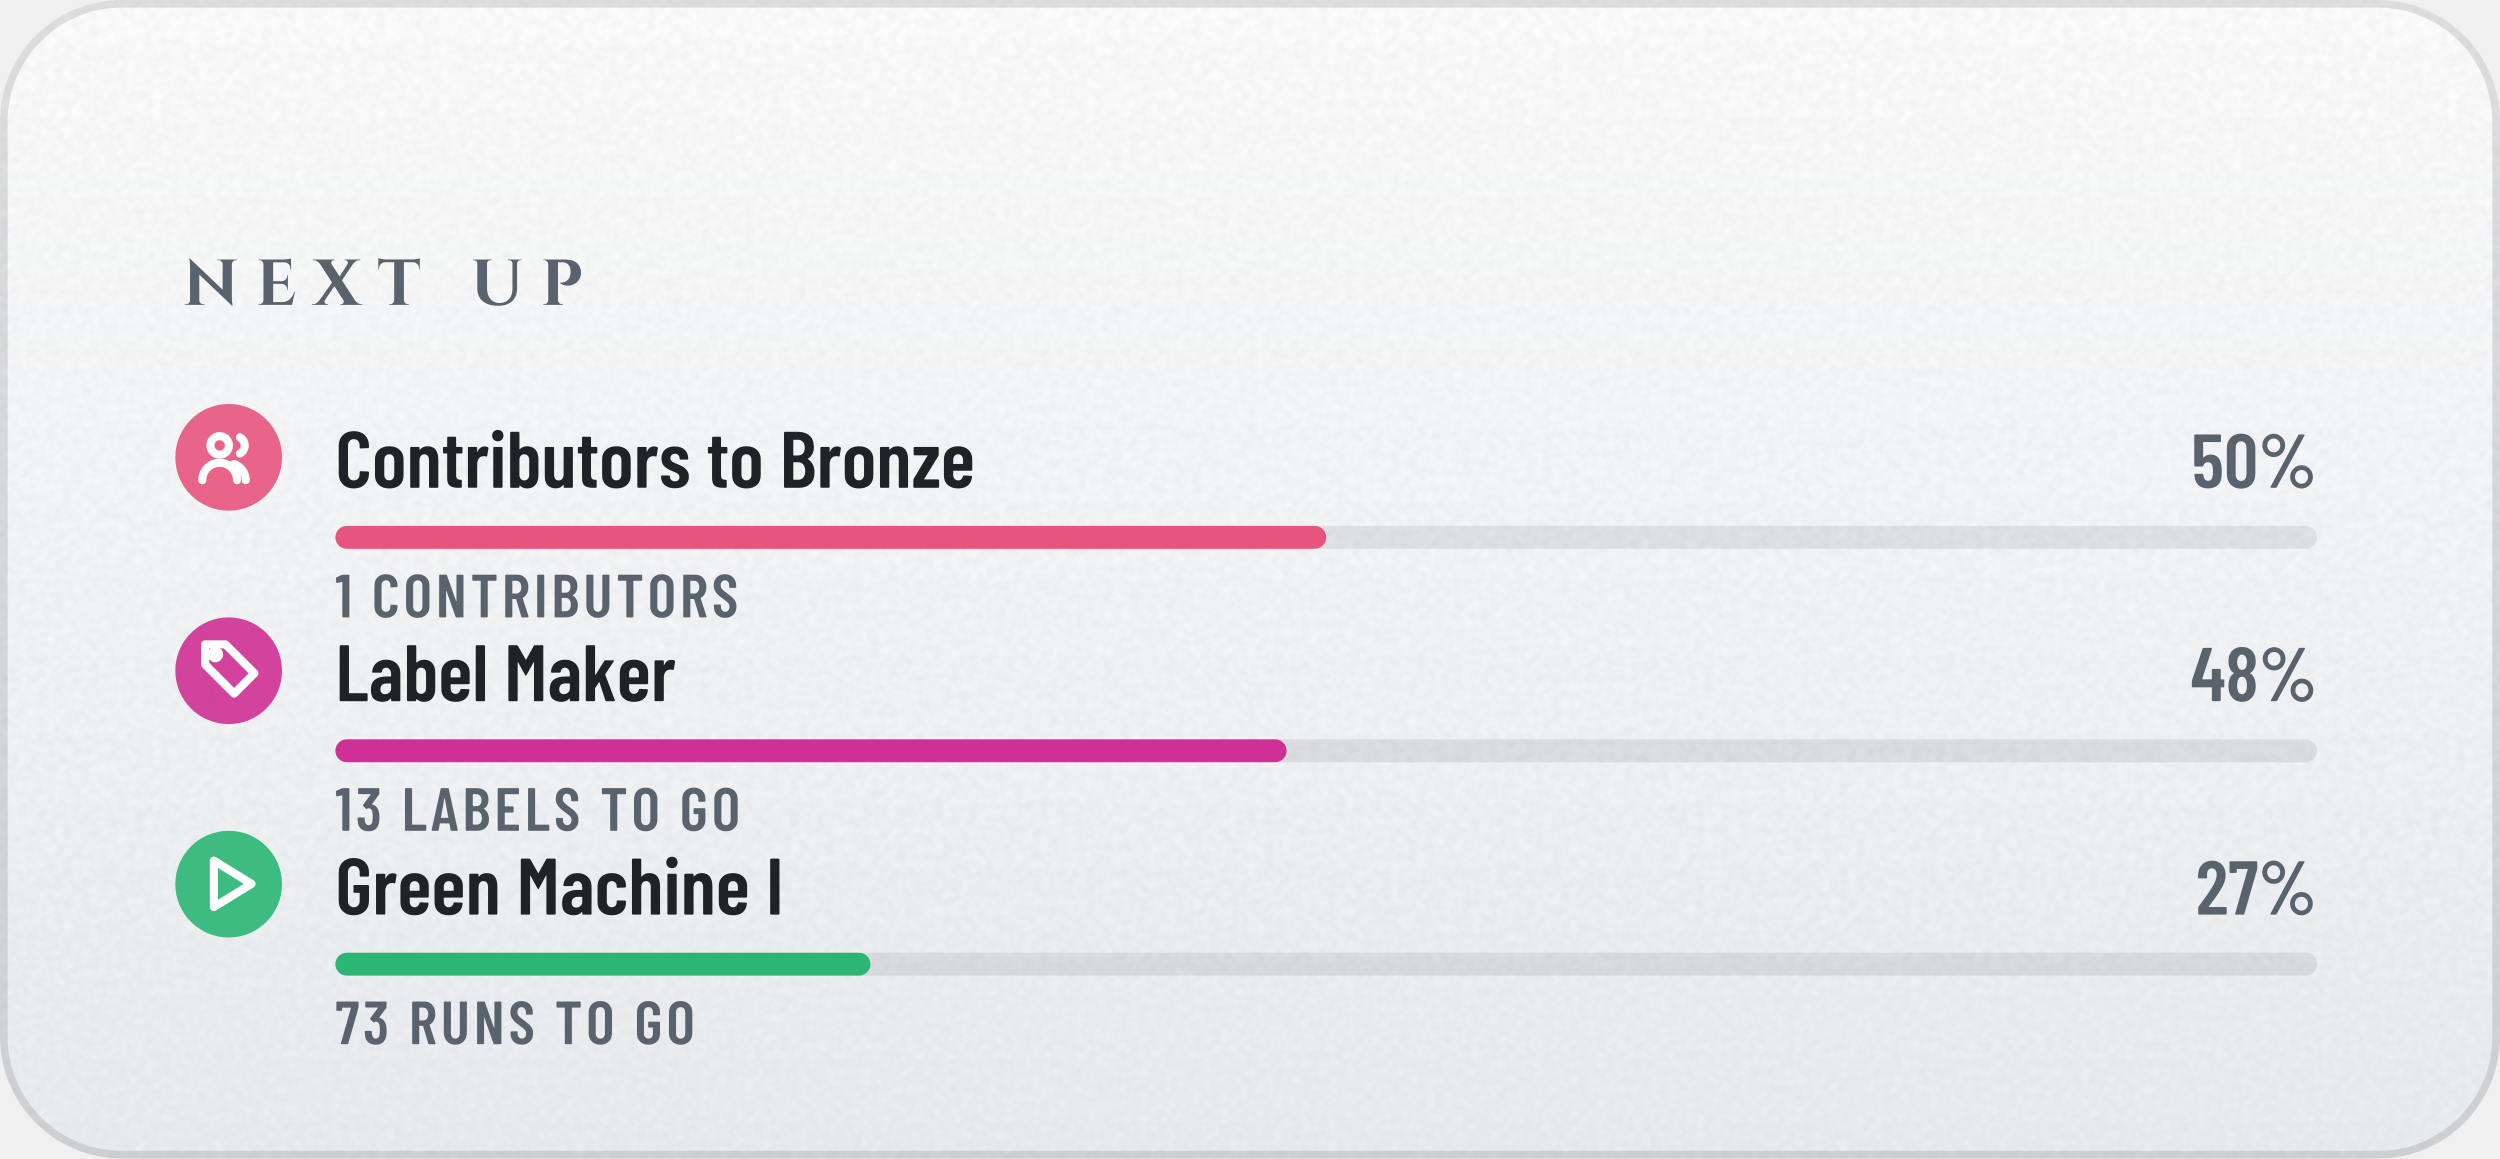
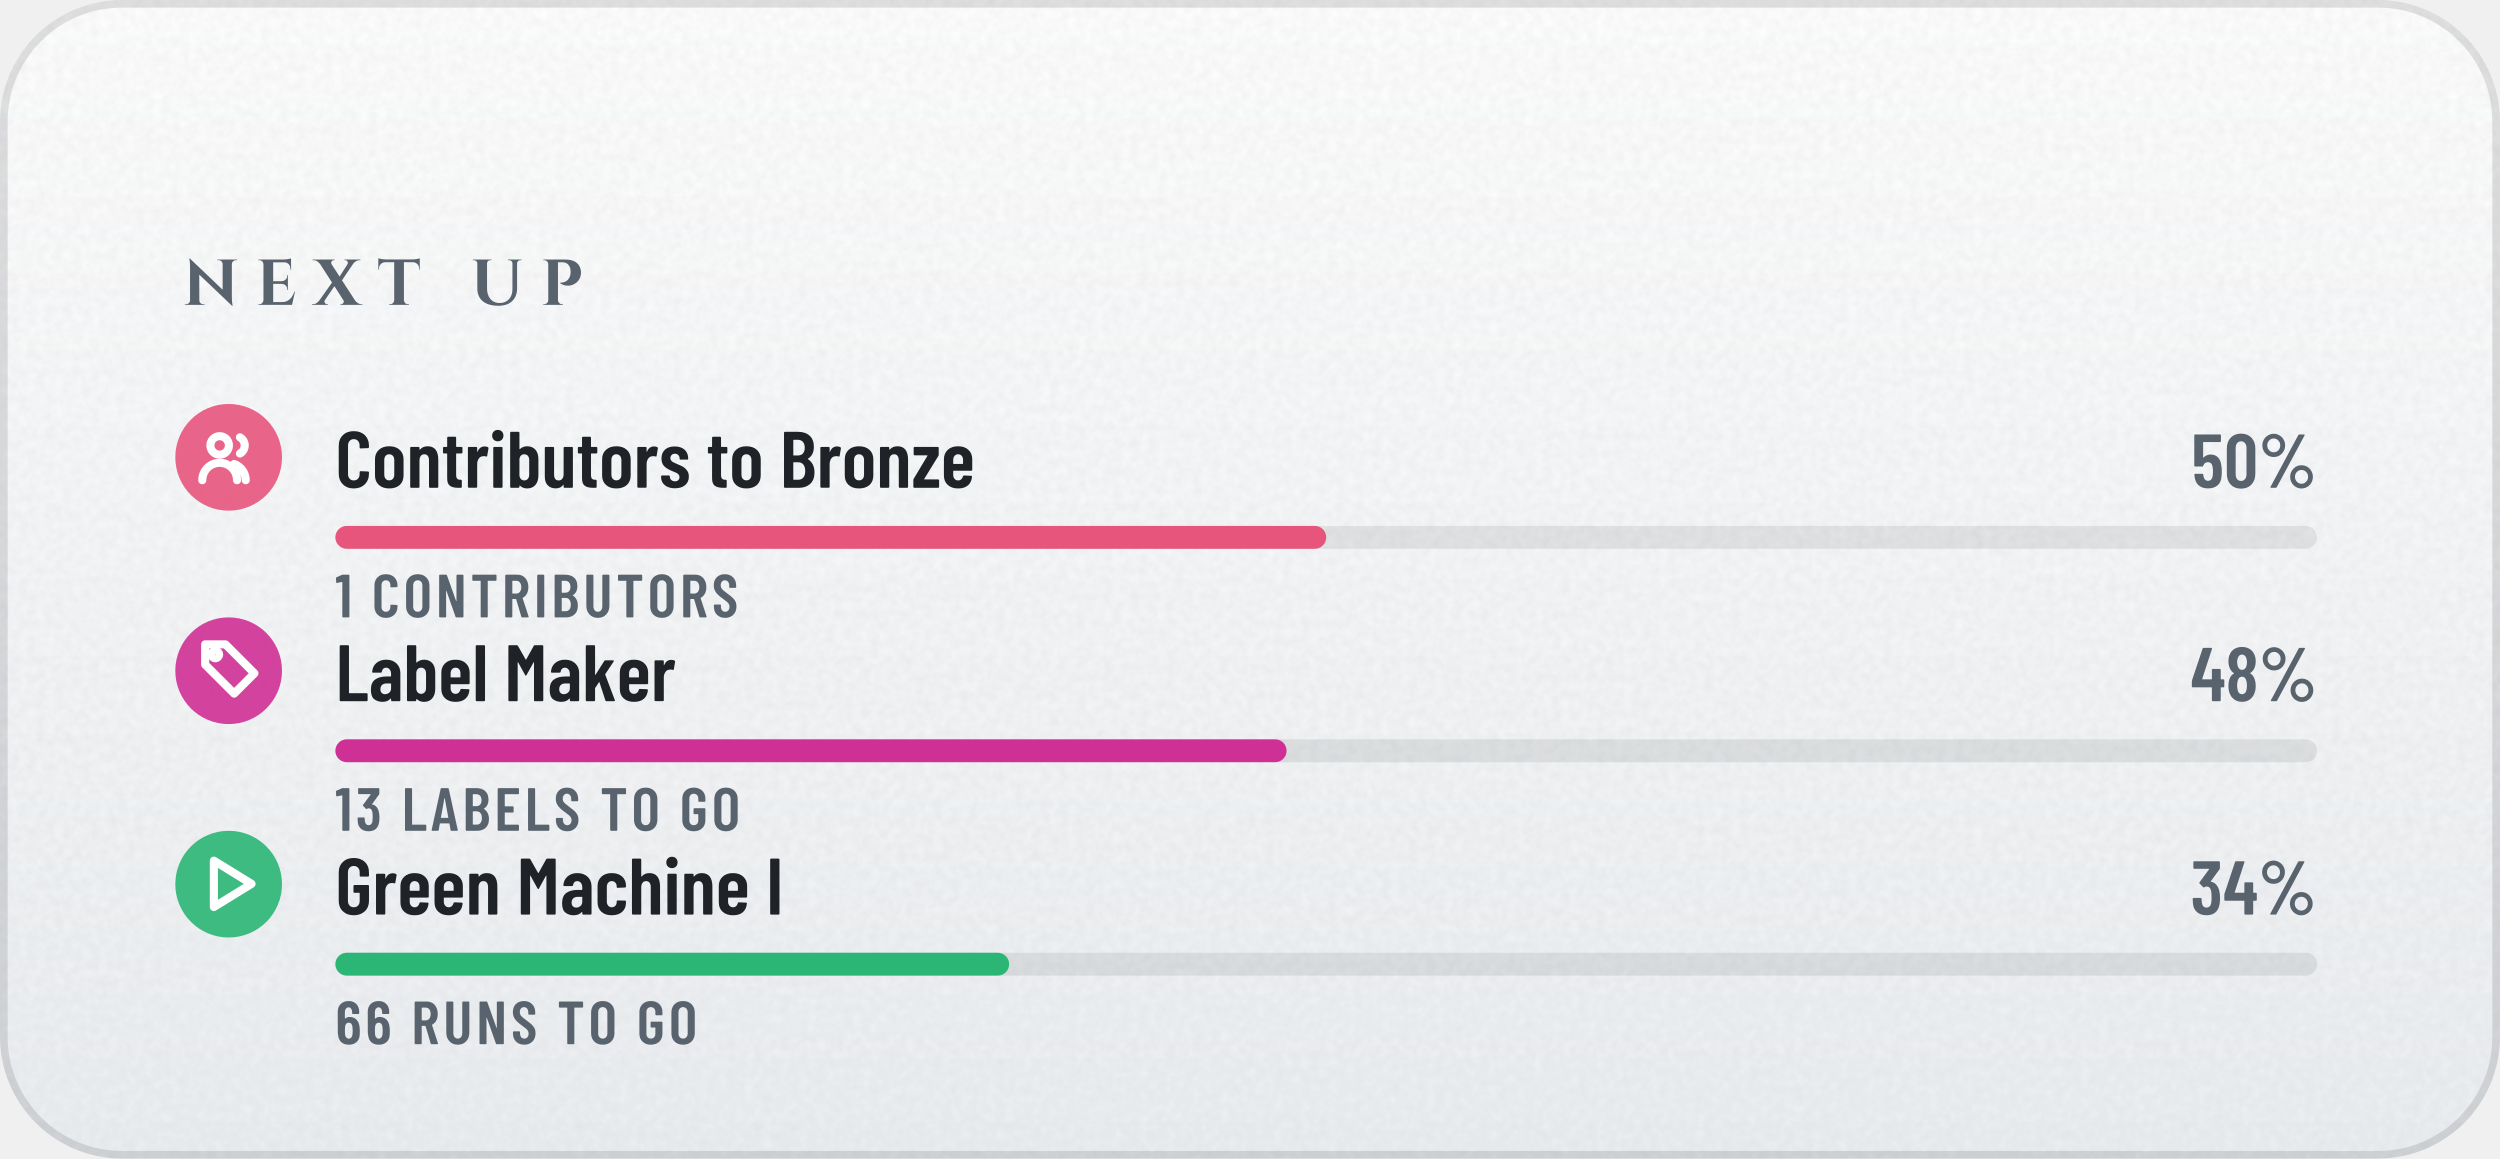
- <svg xmlns="http://www.w3.org/2000/svg" width="328" height="152" viewBox="0 0 328 152" role="img" aria-label="Next up: Contributors to Bronze 50%, Label Maker 48%, Green Machine I 27%">
+ <svg xmlns="http://www.w3.org/2000/svg" width="328" height="152" viewBox="0 0 328 152" role="img" aria-label="Next up: Contributors to Bronze 50%, Label Maker 48%, Green Machine I 34%">
  <defs>
    <linearGradient id="bg" x1="0" y1="0" x2="0" y2="1">
      <stop offset="0" stop-color="#FFFFFF" />
      <stop offset="1" stop-color="#EDF0F3" />
    </linearGradient>
    <clipPath id="card">
      <rect width="328" height="152" rx="16" />
    </clipPath>
    <filter id="grain" x="0" y="0" width="100%" height="100%">
      <feTurbulence type="fractalNoise" baseFrequency=".85" numOctaves="2" stitchTiles="stitch" />
      <feColorMatrix values="0 0 0 0 0 0 0 0 0 0 0 0 0 0 0 0 0 0 .05 0" />
    </filter>
    <radialGradient id="glow" cx=".5" cy=".5" r=".5">
      <stop offset="0" stop-color="#5A626D" stop-opacity="0" />
      <stop offset="1" stop-color="#5A626D" stop-opacity="0" />
    </radialGradient>
    <linearGradient id="mh" x1="0" y1="0" x2="1" y2="0">
      <stop offset="0" stop-color="#252A32" />
      <stop offset="0.2" stop-color="#3A414B" />
      <stop offset="0.4" stop-color="#838B96" />
      <stop offset="0.54" stop-color="#5A626D" />
      <stop offset="0.78" stop-color="#3A414B" />
      <stop offset="1" stop-color="#252A32" />
    </linearGradient>
    <linearGradient id="md" x1="0" y1="0" x2="1" y2="1">
      <stop offset="0" stop-color="#252A32" />
      <stop offset="0.2" stop-color="#3A414B" />
      <stop offset="0.4" stop-color="#838B96" />
      <stop offset="0.54" stop-color="#5A626D" />
      <stop offset="0.78" stop-color="#3A414B" />
      <stop offset="1" stop-color="#252A32" />
    </linearGradient>
    <linearGradient id="mdr" x1="1" y1="1" x2="0" y2="0">
      <stop offset="0" stop-color="#252A32" />
      <stop offset="0.2" stop-color="#3A414B" />
      <stop offset="0.4" stop-color="#838B96" />
      <stop offset="0.54" stop-color="#5A626D" />
      <stop offset="0.78" stop-color="#3A414B" />
      <stop offset="1" stop-color="#252A32" />
    </linearGradient>
    <linearGradient id="dia" x1="0" y1="0" x2="1" y2="0">
      <stop offset="0" stop-color="#2F7DD1" />
      <stop offset=".5" stop-color="#7B61E0" />
      <stop offset="1" stop-color="#C2449A" />
    </linearGradient>
    <linearGradient id="pb" x1="0" y1="0" x2="1" y2="0">
      <stop offset="0" stop-color="#8F5125" />
      <stop offset="1" stop-color="#CC8850" />
    </linearGradient>
    <linearGradient id="shg" x1="0" y1="0" x2="1" y2="0">
      <stop offset="0" stop-color="#FFFFFF" stop-opacity="0" />
      <stop offset=".5" stop-color="#FFFFFF" stop-opacity=".6" />
      <stop offset="1" stop-color="#FFFFFF" stop-opacity="0" />
    </linearGradient>
  </defs>
  <g clip-path="url(#card)">
    <rect width="328" height="152" fill="url(#bg)" />
    <rect width="328" height="152" filter="url(#grain)" />
  </g>
  <rect x=".5" y=".5" width="327" height="151" rx="15.5" fill="none" stroke="#1F2328" stroke-opacity=".13" />
  <g transform="translate(24 40) scale(0.0085 -0.0085)" fill="#59636E">
    <use href="#s78" x="0" />
    <use href="#s69" x="1124" />
    <use href="#s88" x="2015" />
    <use href="#s84" x="3002" />
    <use href="#s85" x="4437" />
    <use href="#s80" x="5517" />
  </g>
  <circle cx="30" cy="60" r="7" fill="#E7557C" fill-opacity=".9" />
  <g transform="translate(25.4 55.4) scale(0.38)" fill="none" stroke="#FFFFFF" stroke-width="2.8" stroke-linecap="round" stroke-linejoin="round">
    <circle cx="9" cy="8" r="3.2" />
    <path d="M3 20a6 6 0 0 1 12 0M16 5.2a3.2 3.2 0 0 1 0 5.6M18 20a6 6 0 0 0-4-5.6" />
  </g>
  <g transform="translate(44 64) scale(0.0105 -0.0105)" fill="#1F2328">
    <use href="#m67" x="0" />
    <use href="#m111" x="457" />
    <use href="#m110" x="889" />
    <use href="#m116" x="1328" />
    <use href="#m114" x="1610" />
    <use href="#m105" x="1923" />
    <use href="#m98" x="2138" />
    <use href="#m117" x="2575" />
    <use href="#m116" x="3013" />
    <use href="#m111" x="3295" />
    <use href="#m114" x="3727" />
    <use href="#m115" x="4040" />
    <use href="#m116" x="4638" />
    <use href="#m111" x="4920" />
    <use href="#m66" x="5552" />
    <use href="#m114" x="6014" />
    <use href="#m111" x="6327" />
    <use href="#m110" x="6759" />
    <use href="#m122" x="7198" />
    <use href="#m101" x="7566" />
  </g>
  <g transform="translate(287.5 64) scale(0.01 -0.01)" fill="#59636E">
    <use href="#m53" x="0" />
    <use href="#m48" x="428" />
    <use href="#m37" x="878" />
  </g>
  <rect x="44" y="69" width="260" height="3" rx="1.5" fill="#1F2328" fill-opacity=".09" />
  <rect x="44" y="69" width="130" height="3" rx="1.5" fill="#E7557C" />
  <g transform="translate(44 81) scale(0.008 -0.008)" fill="#59636E">
    <use href="#m49" x="0" />
    <use href="#m67" x="599" />
    <use href="#m79" x="1118" />
    <use href="#m78" x="1648" />
    <use href="#m84" x="2218" />
    <use href="#m82" x="2732" />
    <use href="#m73" x="3256" />
    <use href="#m66" x="3542" />
    <use href="#m85" x="4066" />
    <use href="#m84" x="4607" />
    <use href="#m79" x="5122" />
    <use href="#m82" x="5651" />
    <use href="#m83" x="6174" />
  </g>
  <circle cx="30" cy="88" r="7" fill="#CF3095" fill-opacity=".9" />
  <g transform="translate(25.4 83.4) scale(0.38)" fill="none" stroke="#FFFFFF" stroke-width="2.8" stroke-linecap="round" stroke-linejoin="round">
    <path d="M11 3H4v7l10 10 7-7z" />
    <circle cx="7.5" cy="6.5" r="1.3" />
  </g>
  <g transform="translate(44 92) scale(0.0105 -0.0105)" fill="#1F2328">
    <use href="#m76" x="0" />
    <use href="#m97" x="415" />
    <use href="#m98" x="849" />
    <use href="#m101" x="1286" />
    <use href="#m108" x="1712" />
    <use href="#m77" x="2111" />
    <use href="#m97" x="2649" />
    <use href="#m107" x="3083" />
    <use href="#m101" x="3516" />
    <use href="#m114" x="3942" />
  </g>
  <g transform="translate(287.4 92) scale(0.01 -0.01)" fill="#59636E">
    <use href="#m52" x="0" />
    <use href="#m56" x="459" />
    <use href="#m37" x="893" />
  </g>
  <rect x="44" y="97" width="260" height="3" rx="1.5" fill="#1F2328" fill-opacity=".09" />
  <rect x="44" y="97" width="124.8" height="3" rx="1.5" fill="#CF3095" />
  <g transform="translate(44 109) scale(0.008 -0.008)" fill="#59636E">
    <use href="#m49" x="0" />
    <use href="#m51" x="336" />
    <use href="#m76" x="1088" />
    <use href="#m65" x="1565" />
    <use href="#m66" x="2084" />
    <use href="#m69" x="2608" />
    <use href="#m76" x="3106" />
    <use href="#m83" x="3583" />
    <use href="#m84" x="4342" />
    <use href="#m79" x="4856" />
    <use href="#m71" x="5648" />
    <use href="#m79" x="6173" />
  </g>
  <circle cx="30" cy="116" r="7" fill="#2BB675" fill-opacity=".9" />
  <g transform="translate(25.4 111.4) scale(0.38)" fill="none" stroke="#FFFFFF" stroke-width="2.8" stroke-linecap="round" stroke-linejoin="round">
    <path d="M7 4l13 8-13 8z" />
  </g>
  <g transform="translate(44 120) scale(0.0105 -0.0105)" fill="#1F2328">
    <use href="#m71" x="0" />
    <use href="#m114" x="462" />
    <use href="#m101" x="775" />
    <use href="#m101" x="1201" />
    <use href="#m110" x="1627" />
    <use href="#m77" x="2266" />
    <use href="#m97" x="2804" />
    <use href="#m99" x="3238" />
    <use href="#m104" x="3660" />
    <use href="#m105" x="4099" />
    <use href="#m110" x="4314" />
    <use href="#m101" x="4753" />
    <use href="#m73" x="5379" />
  </g>
-   <g transform="translate(288.1 120) scale(0.01 -0.01)" fill="#59636E">
-     <use href="#m50" x="0" />
-     <use href="#m55" x="425" />
-     <use href="#m37" x="817" />
+   <g transform="translate(287.4 120) scale(0.01 -0.01)" fill="#59636E">
+     <use href="#m51" x="0" />
+     <use href="#m52" x="426" />
+     <use href="#m37" x="885" />
  </g>
  <rect x="44" y="125" width="260" height="3" rx="1.5" fill="#1F2328" fill-opacity=".09" />
-   <rect x="44" y="125" width="70.2" height="3" rx="1.5" fill="#2BB675" />
+   <rect x="44" y="125" width="88.4" height="3" rx="1.5" fill="#2BB675" />
  <g transform="translate(44 137) scale(0.008 -0.008)" fill="#59636E">
-     <use href="#m55" x="0" />
-     <use href="#m51" x="454" />
-     <use href="#m82" x="1206" />
-     <use href="#m85" x="1729" />
-     <use href="#m78" x="2270" />
-     <use href="#m83" x="2839" />
-     <use href="#m84" x="3598" />
-     <use href="#m79" x="4112" />
-     <use href="#m71" x="4904" />
-     <use href="#m79" x="5429" />
+     <use href="#m54" x="0" />
+     <use href="#m54" x="492" />
+     <use href="#m82" x="1246" />
+     <use href="#m85" x="1769" />
+     <use href="#m78" x="2310" />
+     <use href="#m83" x="2879" />
+     <use href="#m84" x="3638" />
+     <use href="#m79" x="4152" />
+     <use href="#m71" x="4944" />
+     <use href="#m79" x="5469" />
  </g>
  <defs>
    <path id="m37" d="M54 557Q54 598 74 633Q94 668 128 688Q163 709 204 709Q244 709 278 688Q313 668 333 633Q353 598 353 557Q353 515 333 480Q313 445 279 424Q245 404 204 404Q163 404 128 424Q94 445 74 480Q54 515 54 557ZM162 14 526 692Q530 700 541 700H599Q606 700 608 696Q610 692 607 686L243 8Q239 0 228 0H170Q163 0 161 4Q159 8 162 14ZM289 557Q289 594 264 620Q239 647 204 647Q168 647 143 621Q118 595 118 557Q118 519 143 492Q168 466 204 466Q240 466 264 492Q289 519 289 557ZM419 144Q419 185 439 220Q459 255 493 276Q527 296 568 296Q609 296 643 276Q677 255 697 220Q717 185 717 144Q717 102 697 67Q677 32 643 12Q609 -9 568 -9Q527 -9 493 12Q459 32 439 67Q419 102 419 144ZM654 144Q654 182 629 208Q604 234 568 234Q532 234 507 208Q482 182 482 144Q482 106 507 80Q532 53 568 53Q604 53 629 80Q654 106 654 144Z" />
    <path id="m48" d="M38 183V517Q38 604 89 658Q140 711 224 711Q309 711 360 658Q412 604 412 517V183Q412 96 360 42Q309 -11 224 -11Q140 -11 89 42Q38 96 38 183ZM296 176V524Q296 563 276 586Q257 610 224 610Q192 610 173 586Q154 563 154 524V176Q154 137 173 114Q192 90 224 90Q257 90 276 114Q296 137 296 176Z" />
    <path id="m49" d="M122 700H218Q223 700 226 696Q230 693 230 688V12Q230 7 226 4Q223 0 218 0H126Q121 0 118 4Q114 7 114 12V576Q114 578 112 580Q111 582 109 581L27 565H24Q13 565 13 576L10 643Q10 653 18 657L107 697Q114 700 122 700Z" />
-     <path id="m50" d="M173 100H392Q397 100 400 96Q404 93 404 88V12Q404 7 400 4Q397 0 392 0H43Q38 0 34 4Q31 7 31 12V92Q31 101 36 107L75 160Q114 212 152 266Q189 320 215 363Q273 459 273 522Q273 562 256 585Q238 608 209 608Q180 608 163 586Q146 563 147 526V487Q147 482 144 478Q140 475 135 475H41Q36 475 32 478Q29 482 29 487V530Q33 610 84 659Q134 708 214 708Q293 708 342 656Q390 605 390 521Q390 471 373 422Q356 373 319 317Q294 277 260 229Q225 181 214 166Q184 126 170 106Q168 104 169 102Q170 100 173 100Z" />
    <path id="m51" d="M387 218Q387 169 380 134Q368 66 326 29Q283 -8 210 -8Q134 -8 86 32Q38 73 32 143Q30 165 28 207Q28 219 40 219H132Q144 219 144 207Q146 173 148 156Q153 125 169 108Q185 92 210 92Q234 92 250 108Q266 123 271 152Q276 182 276 230Q276 281 269 315Q263 341 248 355Q233 369 210 369Q195 369 183 360Q177 356 174 356Q172 356 166 360L119 408Q115 412 115 417Q115 421 118 425L243 595Q245 597 244 599Q242 601 239 601H49Q44 601 40 604Q37 608 37 613V688Q37 693 40 696Q44 700 49 700H373Q378 700 382 696Q385 693 385 688V609Q385 602 380 594L266 438Q262 432 268 431Q309 426 338 392Q368 358 378 307Q387 267 387 218Z" />
    <path id="m52" d="M443 275V194Q443 189 440 186Q436 182 431 182H401Q396 182 396 177V12Q396 7 392 4Q389 0 384 0H292Q287 0 284 4Q280 7 280 12V177Q280 182 275 182H29Q24 182 20 186Q17 189 17 194V259Q17 268 19 274L158 690Q161 700 171 700H271Q277 700 280 696Q283 693 281 686L153 293Q152 287 157 287H275Q280 287 280 292V412Q280 417 284 420Q287 424 292 424H384Q389 424 392 420Q396 417 396 412V292Q396 287 401 287H431Q436 287 440 284Q443 280 443 275Z" />
    <path id="m53" d="M400 216Q400 175 396 146Q391 72 344 32Q297 -8 219 -8Q145 -8 99 30Q53 68 43 144L40 172Q40 184 52 184H144Q156 184 157 172Q157 166 159 154Q171 92 219 92Q244 92 260 108Q275 124 280 153Q284 178 284 217Q284 254 278 281Q273 307 258 322Q242 336 219 336Q171 336 157 290Q154 279 144 279H51Q46 279 42 282Q39 286 39 291V688Q39 693 42 696Q46 700 51 700H377Q382 700 386 696Q389 693 389 688V612Q389 607 386 604Q382 600 377 600H160Q155 600 155 595V400Q155 397 157 396Q159 396 161 398Q178 416 202 426Q227 437 254 437Q314 437 350 398Q387 360 394 290Q400 259 400 216Z" />
-     <path id="m55" d="M90 13 255 594Q257 600 251 600H116Q111 600 111 595V559Q111 554 108 550Q104 547 99 547H28Q23 547 20 550Q16 554 16 559L17 688Q17 693 20 696Q24 700 29 700H368Q373 700 376 696Q380 693 380 688V607Q380 603 378 593L211 10Q208 0 197 0H100Q87 0 90 13Z" />
+     <path id="m54" d="M401 216Q401 193 399 151Q394 75 346 34Q299 -8 221 -8Q147 -8 101 30Q55 69 46 144Q40 171 40 207L39 532Q39 613 88 660Q138 708 219 708Q295 708 343 660Q391 612 391 532V507Q391 502 388 498Q384 495 379 495H287Q282 495 278 498Q275 502 275 507V526Q275 560 258 582Q242 605 219 605Q191 605 174 583Q156 561 156 526V423Q156 420 158 419Q160 418 162 420Q191 447 234 447Q303 447 346 403Q389 359 396 286Q401 253 401 216ZM284 224Q284 250 279 295Q267 353 220 353Q196 353 180 338Q165 322 160 292Q156 257 156 224Q156 195 159 157Q164 125 180 108Q195 91 220 91Q245 91 260 109Q276 127 281 160Q284 196 284 224Z" />
    <path id="m56" d="M325 364Q358 345 375 306Q396 259 396 200Q396 147 380 107Q360 53 318 22Q275 -8 216 -8Q158 -8 116 22Q73 52 53 106Q38 148 38 200Q38 259 56 301Q71 341 109 363Q113 366 109 369Q76 390 58 427Q38 470 38 523Q38 581 58 620Q78 664 120 688Q161 712 216 712Q270 712 312 688Q353 665 374 621Q396 579 396 523Q396 471 376 429Q358 392 325 371Q319 367 325 364ZM159 559Q152 541 152 513Q152 483 162 456Q169 435 183 423Q197 411 216 411Q237 411 252 424Q266 436 273 459Q281 483 281 513Q281 547 271 568Q264 589 250 600Q236 612 216 612Q198 612 184 602Q171 591 164 573ZM281 206Q281 244 272 271Q266 295 252 308Q237 322 216 322Q195 322 180 308Q166 294 160 268Q152 242 152 208Q152 177 158 151Q163 123 178 108Q194 92 216 92Q239 92 255 108Q271 124 276 153Q281 180 281 206Z" />
    <path id="m65" d="M325 11 306 116Q306 121 300 121H154Q148 121 148 116L129 11Q128 0 116 0H25Q11 0 14 13L162 689Q164 700 175 700H281Q292 700 294 689L442 13V9Q442 0 431 0H338Q326 0 325 11ZM171 212H282Q288 212 287 217L229 533Q228 536 226 536Q224 536 223 533L166 217Q165 212 171 212Z" />
    <path id="m66" d="M242 0H66Q61 0 58 4Q54 7 54 12V688Q54 693 58 696Q61 700 66 700H224Q319 700 373 652Q427 604 427 512Q427 409 354 365Q349 362 352 359Q391 334 413 292Q435 250 435 192Q435 100 382 50Q328 0 242 0ZM170 595V409Q170 404 175 404H226Q267 404 290 429Q313 454 313 500Q313 548 290 574Q267 600 226 600H175Q170 600 170 595ZM319 208Q319 260 296 290Q273 319 233 319H175Q170 319 170 314V106Q170 101 175 101H233Q273 101 296 129Q319 157 319 208Z" />
    <path id="m67" d="M42 180V521Q42 607 94 658Q145 708 230 708Q316 708 368 658Q420 607 420 521V509Q420 504 416 500Q413 496 408 496L315 492Q303 492 303 504V529Q303 564 283 586Q263 608 230 608Q198 608 178 586Q158 564 158 529V171Q158 136 178 114Q198 92 230 92Q263 92 283 114Q303 136 303 171V196Q303 201 306 204Q310 208 315 208L408 204Q413 204 416 200Q420 197 420 192V180Q420 95 368 44Q316 -8 230 -8Q145 -8 94 44Q42 95 42 180Z" />
    <path id="m69" d="M391 600H175Q170 600 170 595V406Q170 401 175 401H303Q308 401 312 398Q315 394 315 389V312Q315 307 312 304Q308 300 303 300H175Q170 300 170 295V105Q170 100 175 100H391Q396 100 400 96Q403 93 403 88V12Q403 7 400 4Q396 0 391 0H66Q61 0 58 4Q54 7 54 12V688Q54 693 58 696Q61 700 66 700H391Q396 700 400 696Q403 693 403 688V612Q403 607 400 604Q396 600 391 600Z" />
    <path id="m71" d="M42 173V527Q42 609 94 658Q145 708 230 708Q315 708 368 658Q420 609 420 526V487Q420 482 416 478Q413 475 408 475H316Q311 475 308 478Q304 482 304 487V528Q304 564 284 586Q263 608 230 608Q197 608 177 586Q157 564 157 528V172Q157 136 177 114Q197 92 230 92Q263 92 284 114Q304 136 304 172V268Q304 273 299 273H238Q233 273 230 276Q226 280 226 285V358Q226 363 230 366Q233 370 238 370H408Q413 370 416 366Q420 363 420 358V173Q420 91 368 42Q315 -8 230 -8Q145 -8 94 42Q42 91 42 173Z" />
    <path id="m73" d="M54 12V688Q54 693 58 696Q61 700 66 700H158Q163 700 166 696Q170 693 170 688V12Q170 7 166 4Q163 0 158 0H66Q61 0 58 4Q54 7 54 12Z" />
    <path id="m76" d="M54 12V688Q54 693 58 696Q61 700 66 700H158Q163 700 166 696Q170 693 170 688V105Q170 100 175 100H391Q396 100 400 96Q403 93 403 88V12Q403 7 400 4Q396 0 391 0H66Q61 0 58 4Q54 7 54 12Z" />
    <path id="m77" d="M383 700H475Q480 700 484 696Q487 693 487 688V12Q487 7 484 4Q480 0 475 0H383Q378 0 374 4Q371 7 371 12V484Q371 488 369 488Q367 488 365 485L278 327Q273 319 269 319Q265 319 260 327L173 485Q171 488 169 488Q167 488 167 484V12Q167 7 164 4Q160 0 155 0H63Q58 0 54 4Q51 7 51 12V688Q51 693 54 696Q58 700 63 700H155Q165 700 170 692L267 521Q270 517 273 521L368 692Q373 700 383 700Z" />
    <path id="m78" d="M350 700H441Q446 700 450 696Q453 693 453 688V12Q453 7 450 4Q446 0 441 0H336Q326 0 323 10L174 434Q173 437 170 436Q168 436 168 433L169 12Q169 7 166 4Q162 0 157 0H66Q61 0 58 4Q54 7 54 12V688Q54 693 58 696Q61 700 66 700H169Q179 700 182 690L332 269Q333 266 336 266Q338 267 338 270V688Q338 693 342 696Q345 700 350 700Z" />
    <path id="m79" d="M42 182V518Q42 604 94 656Q147 708 233 708Q319 708 372 656Q425 604 425 518V182Q425 96 372 44Q319 -8 233 -8Q147 -8 94 44Q42 96 42 182ZM309 177V523Q309 561 288 584Q267 608 233 608Q199 608 178 584Q158 561 158 523V177Q158 139 178 116Q199 92 233 92Q267 92 288 116Q309 139 309 177Z" />
    <path id="m82" d="M318 10 233 297Q231 301 228 301H175Q170 301 170 296V12Q170 7 166 4Q163 0 158 0H66Q61 0 58 4Q54 7 54 12V688Q54 693 58 696Q61 700 66 700H254Q307 700 348 674Q388 649 410 602Q433 556 433 496Q433 434 409 389Q385 344 342 321Q338 320 339 315L437 14Q438 12 438 9Q438 0 427 0H331Q321 0 318 10ZM170 595V396Q170 391 175 391H236Q272 391 294 419Q317 447 317 495Q317 543 294 572Q272 600 236 600H175Q170 600 170 595Z" />
    <path id="m83" d="M34 173V199Q34 204 38 208Q41 211 46 211H137Q142 211 146 208Q149 204 149 199V179Q149 140 168 116Q188 92 219 92Q250 92 270 114Q290 137 290 174Q290 200 279 219Q268 238 248 255Q228 272 184 304Q134 340 104 368Q73 396 52 436Q32 475 32 527Q32 610 82 659Q132 708 214 708Q297 708 348 656Q399 605 399 520V496Q399 491 396 488Q392 484 387 484H297Q292 484 288 488Q285 491 285 496V522Q285 561 266 584Q246 608 214 608Q184 608 165 586Q146 565 146 527Q146 491 166 466Q187 441 247 397Q308 352 339 324Q370 295 387 261Q404 227 404 180Q404 95 353 44Q302 -8 219 -8Q136 -8 85 42Q34 92 34 173Z" />
    <path id="m84" d="M425 688V612Q425 607 422 604Q418 600 413 600H286Q281 600 281 595V12Q281 7 278 4Q274 0 269 0H177Q172 0 168 4Q165 7 165 12V595Q165 600 160 600H40Q35 600 32 604Q28 607 28 612V688Q28 693 32 696Q35 700 40 700H413Q418 700 422 696Q425 693 425 688Z" />
    <path id="m85" d="M50 194V688Q50 693 54 696Q57 700 62 700H154Q159 700 162 696Q166 693 166 688V182Q166 142 186 117Q206 92 239 92Q272 92 292 117Q312 142 312 182V688Q312 693 316 696Q319 700 324 700H416Q421 700 424 696Q428 693 428 688V194Q428 103 376 48Q324 -8 239 -8Q153 -8 102 48Q50 103 50 194Z" />
    <path id="m97" d="M397 352V12Q397 7 394 4Q390 0 385 0H293Q288 0 284 4Q281 7 281 12V31Q281 34 279 35Q277 36 275 33Q240 -8 173 -8Q116 -8 72 24Q29 57 29 143Q29 233 82 271Q134 309 224 309H276Q281 309 281 314V340Q281 376 263 398Q245 419 218 419Q197 419 183 406Q169 392 166 369Q165 357 153 357H56Q44 357 45 369Q50 437 98 478Q147 519 220 519Q299 519 348 473Q397 427 397 352ZM281 160V217Q281 222 276 222H224Q190 222 169 204Q148 185 148 150Q148 119 164 104Q180 88 205 88Q235 88 258 107Q281 126 281 160Z" />
    <path id="m98" d="M399 357V154Q399 80 362 36Q325 -8 258 -8Q204 -8 168 27Q166 29 164 28Q162 27 162 24V12Q162 7 158 4Q155 0 150 0H58Q53 0 50 4Q46 7 46 12V688Q46 693 50 696Q53 700 58 700H150Q155 700 158 696Q162 693 162 688V486Q162 483 164 482Q167 482 170 486Q189 503 212 511Q236 519 258 519Q324 519 362 476Q399 433 399 357ZM222 419Q198 419 182 404Q166 388 162 362V149Q166 123 182 108Q198 92 222 92Q250 92 267 112Q284 131 284 163V348Q284 380 267 400Q250 419 222 419Z" />
    <path id="m99" d="M38 155V357Q38 430 86 474Q133 519 215 519Q297 519 345 476Q393 432 393 365V351Q393 346 390 342Q386 339 381 339L289 335Q277 335 277 347V357Q277 382 260 400Q242 419 215 419Q188 419 171 399Q154 379 154 348V163Q154 132 171 112Q188 92 215 92Q242 92 260 110Q277 129 277 155V165Q277 170 280 174Q284 177 289 177L381 176Q386 176 390 172Q393 169 393 164V146Q393 77 345 34Q297 -8 215 -8Q133 -8 86 36Q38 80 38 155Z" />
    <path id="m101" d="M380 213H159Q154 213 154 208V163Q154 132 171 112Q188 92 215 92Q238 92 254 106Q271 121 276 144Q279 154 289 154L378 150Q383 150 386 146Q390 143 389 137Q382 67 338 30Q294 -8 215 -8Q133 -8 86 36Q38 79 38 154V357Q38 430 86 474Q133 519 215 519Q297 519 344 474Q392 430 392 357V225Q392 220 388 216Q385 213 380 213ZM154 348V303Q154 298 159 298H272Q277 298 277 303V348Q277 380 260 400Q243 419 215 419Q188 419 171 399Q154 379 154 348Z" />
    <path id="m104" d="M397 352V12Q397 7 394 4Q390 0 385 0H293Q288 0 284 4Q281 7 281 12V343Q281 379 266 399Q251 419 223 419Q194 419 178 398Q162 377 162 340V12Q162 7 158 4Q155 0 150 0H58Q53 0 50 4Q46 7 46 12V688Q46 693 50 696Q53 700 58 700H150Q155 700 158 696Q162 693 162 688V479Q162 476 164 476Q167 475 170 479Q204 519 265 519Q330 519 364 476Q397 432 397 352Z" />
    <path id="m105" d="M36 652Q36 683 56 703Q76 723 107 723Q138 723 158 703Q177 683 177 652Q177 621 157 601Q137 581 107 581Q76 581 56 601Q36 621 36 652ZM50 12V499Q50 504 54 508Q57 511 62 511H154Q159 511 162 508Q166 504 166 499V12Q166 7 162 4Q159 0 154 0H62Q57 0 54 4Q50 7 50 12Z" />
    <path id="m107" d="M46 12V688Q46 693 50 696Q53 700 58 700H150Q155 700 158 696Q162 693 162 688V332Q162 328 164 328Q166 328 168 331L277 503Q281 511 291 511H387Q394 511 396 506Q398 502 394 496L290 339Q288 335 289 332L409 14Q410 12 410 9Q410 0 399 0H304Q294 0 291 10L217 236Q216 239 214 240Q212 240 211 237L164 167Q162 163 162 161V12Q162 7 158 4Q155 0 150 0H58Q53 0 50 4Q46 7 46 12Z" />
    <path id="m108" d="M42 12V688Q42 693 46 696Q49 700 54 700H146Q151 700 154 696Q158 693 158 688V12Q158 7 154 4Q151 0 146 0H54Q49 0 46 4Q42 7 42 12Z" />
    <path id="m110" d="M397 352V12Q397 7 394 4Q390 0 385 0H293Q288 0 284 4Q281 7 281 12V343Q281 379 266 399Q251 419 223 419Q194 419 178 398Q162 377 162 340V12Q162 7 158 4Q155 0 150 0H58Q53 0 50 4Q46 7 46 12V499Q46 504 50 508Q53 511 58 511H150Q155 511 158 508Q162 504 162 499V479Q162 476 164 476Q167 475 170 479Q204 519 265 519Q330 519 364 476Q397 432 397 352Z" />
    <path id="m111" d="M38 155V356Q38 430 86 474Q134 519 216 519Q299 519 347 474Q395 430 395 356V155Q395 80 348 36Q300 -8 216 -8Q133 -8 86 36Q38 80 38 155ZM279 164V348Q279 379 262 399Q244 419 216 419Q188 419 171 400Q154 380 154 348V164Q154 132 171 112Q188 93 216 93Q244 93 262 112Q279 132 279 164Z" />
    <path id="m114" d="M297 507Q305 502 303 492L287 399Q286 387 273 392Q259 396 247 396Q235 396 225 393Q197 389 180 362Q162 334 162 296V13Q162 8 158 4Q155 1 150 1H58Q53 1 50 4Q46 8 46 13V499Q46 504 50 508Q53 511 58 511H150Q155 511 158 508Q162 504 162 499V453Q162 449 164 448Q166 448 167 452Q194 517 255 517Q282 517 297 507Z" />
    <path id="m115" d="M30 135V142Q30 147 34 150Q37 154 42 154H128Q133 154 136 150Q140 147 140 142V137Q140 113 158 97Q177 81 204 81Q230 81 245 96Q260 111 260 134Q260 154 247 168Q234 181 219 188Q204 195 165 211Q108 233 72 267Q35 301 35 368Q35 438 80 478Q124 517 200 517Q278 517 324 476Q369 434 369 364Q369 359 366 356Q362 352 357 352H273Q268 352 264 356Q261 359 261 364V370Q261 394 244 410Q228 426 203 426Q177 426 162 410Q146 393 146 370Q146 351 158 338Q170 325 185 318Q200 310 235 295Q277 278 306 262Q334 245 356 214Q377 184 377 139Q377 72 330 33Q283 -6 203 -6Q124 -6 77 32Q30 70 30 135Z" />
    <path id="m116" d="M248 429H186Q181 429 181 424V162Q181 127 194 114Q207 100 233 101H240Q245 101 248 98Q252 94 252 89V12Q252 7 248 4Q245 0 240 0H206Q138 0 104 25Q69 50 69 119V424Q69 429 64 429H29Q24 429 20 432Q17 436 17 441V499Q17 504 20 508Q24 511 29 511H64Q69 511 69 516V626Q69 631 72 634Q76 638 81 638H169Q174 638 178 634Q181 631 181 626V516Q181 511 186 511H248Q253 511 256 508Q260 504 260 499V441Q260 436 256 432Q253 429 248 429Z" />
    <path id="m117" d="M289 511H381Q386 511 390 508Q393 504 393 499V12Q393 7 390 4Q386 0 381 0H289Q284 0 280 4Q277 7 277 12V34Q277 37 275 38Q273 39 271 36Q242 -7 178 -7Q117 -7 80 30Q42 66 42 142V499Q42 504 46 508Q49 511 54 511H146Q151 511 154 508Q158 504 158 499V167Q158 92 216 92Q245 92 261 114Q277 135 277 172V499Q277 504 280 508Q284 511 289 511Z" />
    <path id="m122" d="M24 12V97Q24 105 28 112L200 400Q203 406 197 406H40Q35 406 32 410Q28 413 28 418V499Q28 504 32 508Q35 511 40 511H329Q334 511 338 508Q341 504 341 499V414Q341 406 337 399L160 111Q157 105 163 105H334Q339 105 342 102Q346 98 346 93V12Q346 7 342 4Q339 0 334 0H36Q31 0 28 4Q24 7 24 12Z" />
    <path id="s69" d="M606 205 560 0H42V10H55Q81 10 100 28Q118 47 119 73V627Q118 653 100 672Q81 690 55 690H42V700H423Q445 700 470 703Q494 706 515 710Q536 714 545 718V543H535V555Q535 601 508 629Q484 653 447 657H269V366H401Q438 367 462 392Q486 416 486 453V460H496V230H486V238Q486 275 462 299Q438 323 401 324H269V43H400Q450 43 488 62Q526 82 553 118Q580 155 596 205Z" />
    <path id="s78" d="M108 715 613 234V629Q612 655 594 672Q577 690 551 690H532V700H835V690H817Q792 690 774 672Q756 655 755 629V114Q755 77 758 48Q761 18 764 2L767 -14H758L252 467L253 71Q253 46 271 28Q289 10 314 10H333V0H30V10H49Q74 10 92 28Q110 46 110 71V590Q110 646 104 681L98 715Z" />
    <path id="s80" d="M122 73V627Q122 653 103 672Q84 690 58 690H46L45 700H379Q465 700 518 675Q572 650 598 606Q625 563 627 508Q629 457 610 415Q591 373 558 345Q525 317 482 304Q440 292 394 298Q349 305 306 333V343H319Q331 343 350 347Q370 351 392 362Q413 373 432 396Q451 419 461 457Q465 470 466 486Q468 503 467 517Q466 581 432 620Q399 658 338 658H272V73Q273 47 292 28Q310 10 336 10H349V0H45V10H58Q84 10 102 28Q121 47 122 73Z" />
    <path id="s84" d="M654 719V544L644 545V556Q644 603 616 630Q589 658 542 659H409V73Q410 47 428 28Q447 10 473 10H486V0H182V10H195Q221 10 240 28Q258 47 259 73V659H125Q79 658 52 630Q24 603 24 556V545L14 544V719Q24 715 44 711Q65 707 90 704Q115 701 136 701H532Q554 701 578 704Q603 707 624 711Q645 715 654 719Z" />
    <path id="s85" d="M326 700V690H310Q288 690 272 676Q257 662 257 640V260Q257 189 280 137Q304 85 348 57Q391 29 451 29Q512 29 556 56Q601 82 625 131Q649 180 649 247V640Q649 662 634 676Q618 690 596 690H580V700H790V690H774Q752 690 736 676Q721 662 721 640V253Q721 171 686 111Q652 51 588 18Q523 -14 432 -14Q326 -14 253 18Q180 51 144 110Q107 170 107 252V640Q107 662 92 676Q76 690 54 690H38V700Z" />
    <path id="s88" d="M462 72 323 288 174 70Q166 57 170 44Q173 29 185 20Q197 10 210 10H223V0H-24V10H-10Q22 10 48 28Q72 45 88 65L286 345L102 631H101Q85 654 58 672Q32 690 0 690H-14V700H326V690H314Q300 690 288 680Q277 671 274 656Q271 642 279 628L403 437L525 628Q534 642 530 656Q527 671 516 680Q505 690 491 690H479L478 700H724V690H710Q679 690 653 672Q629 656 613 636L440 379L646 62Q661 43 684 28Q711 10 742 10H756V0H415V10H428Q448 10 462 30Q475 50 462 72Z" />
  </defs>
</svg>
